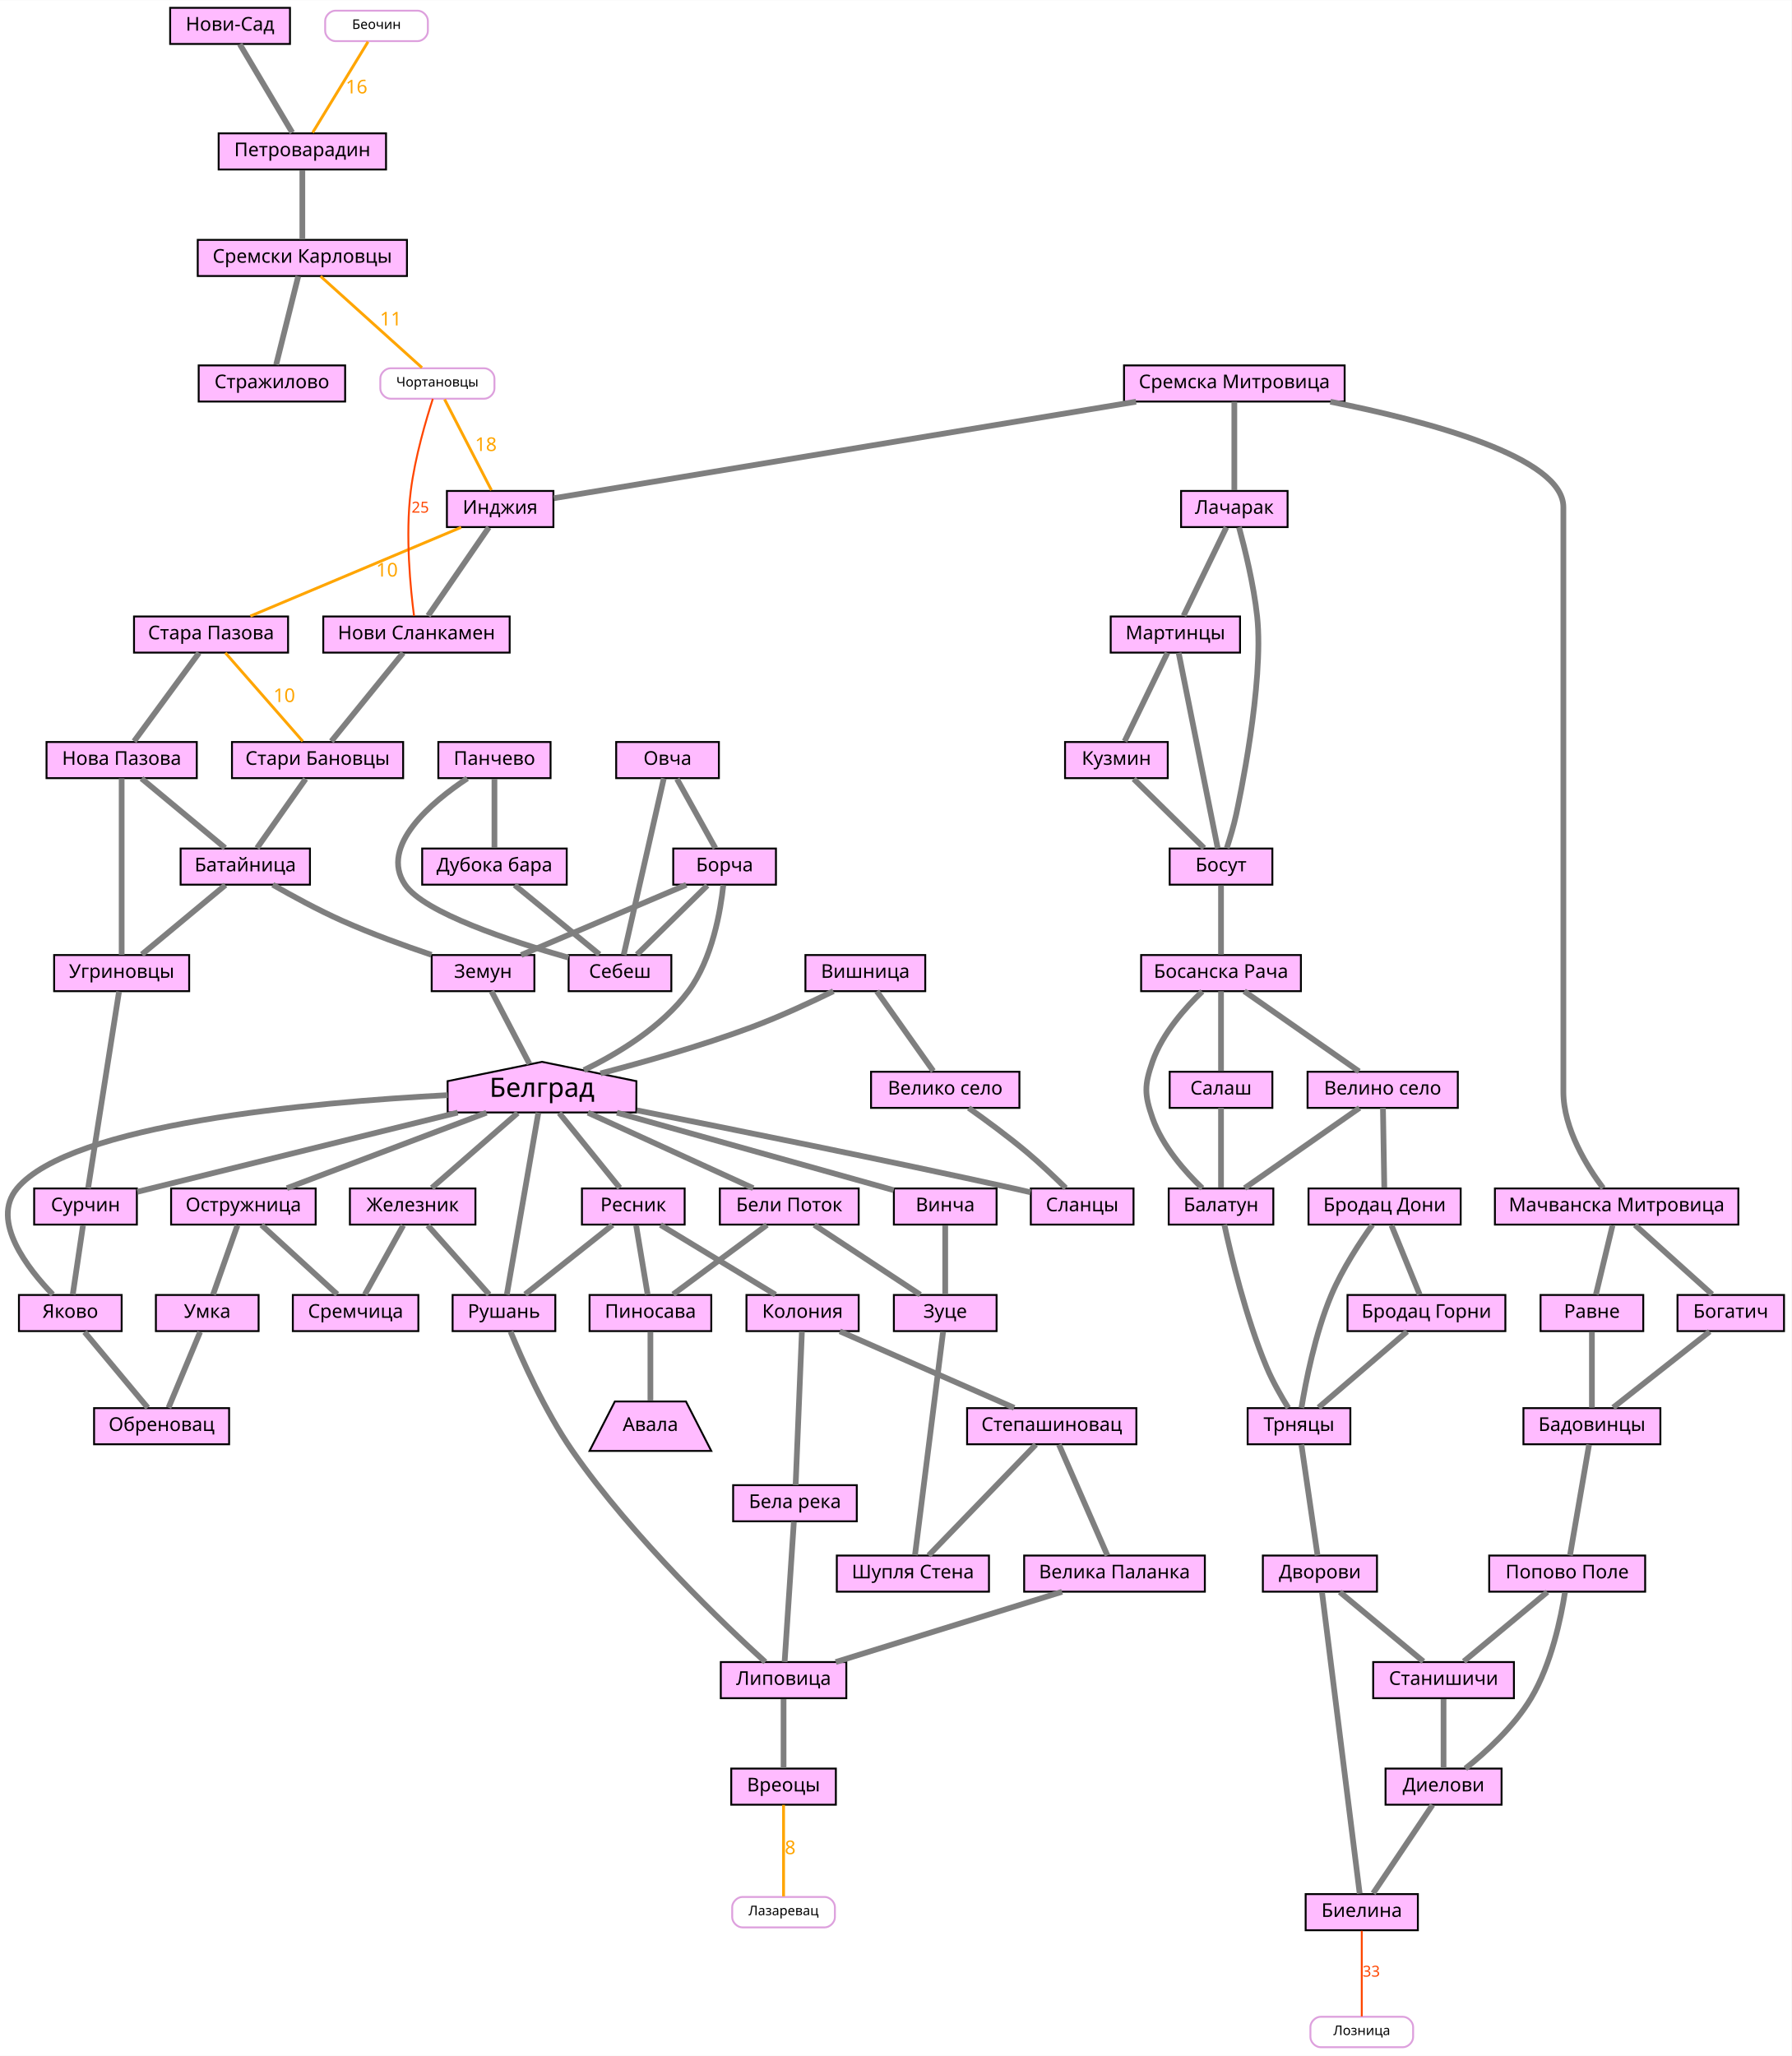
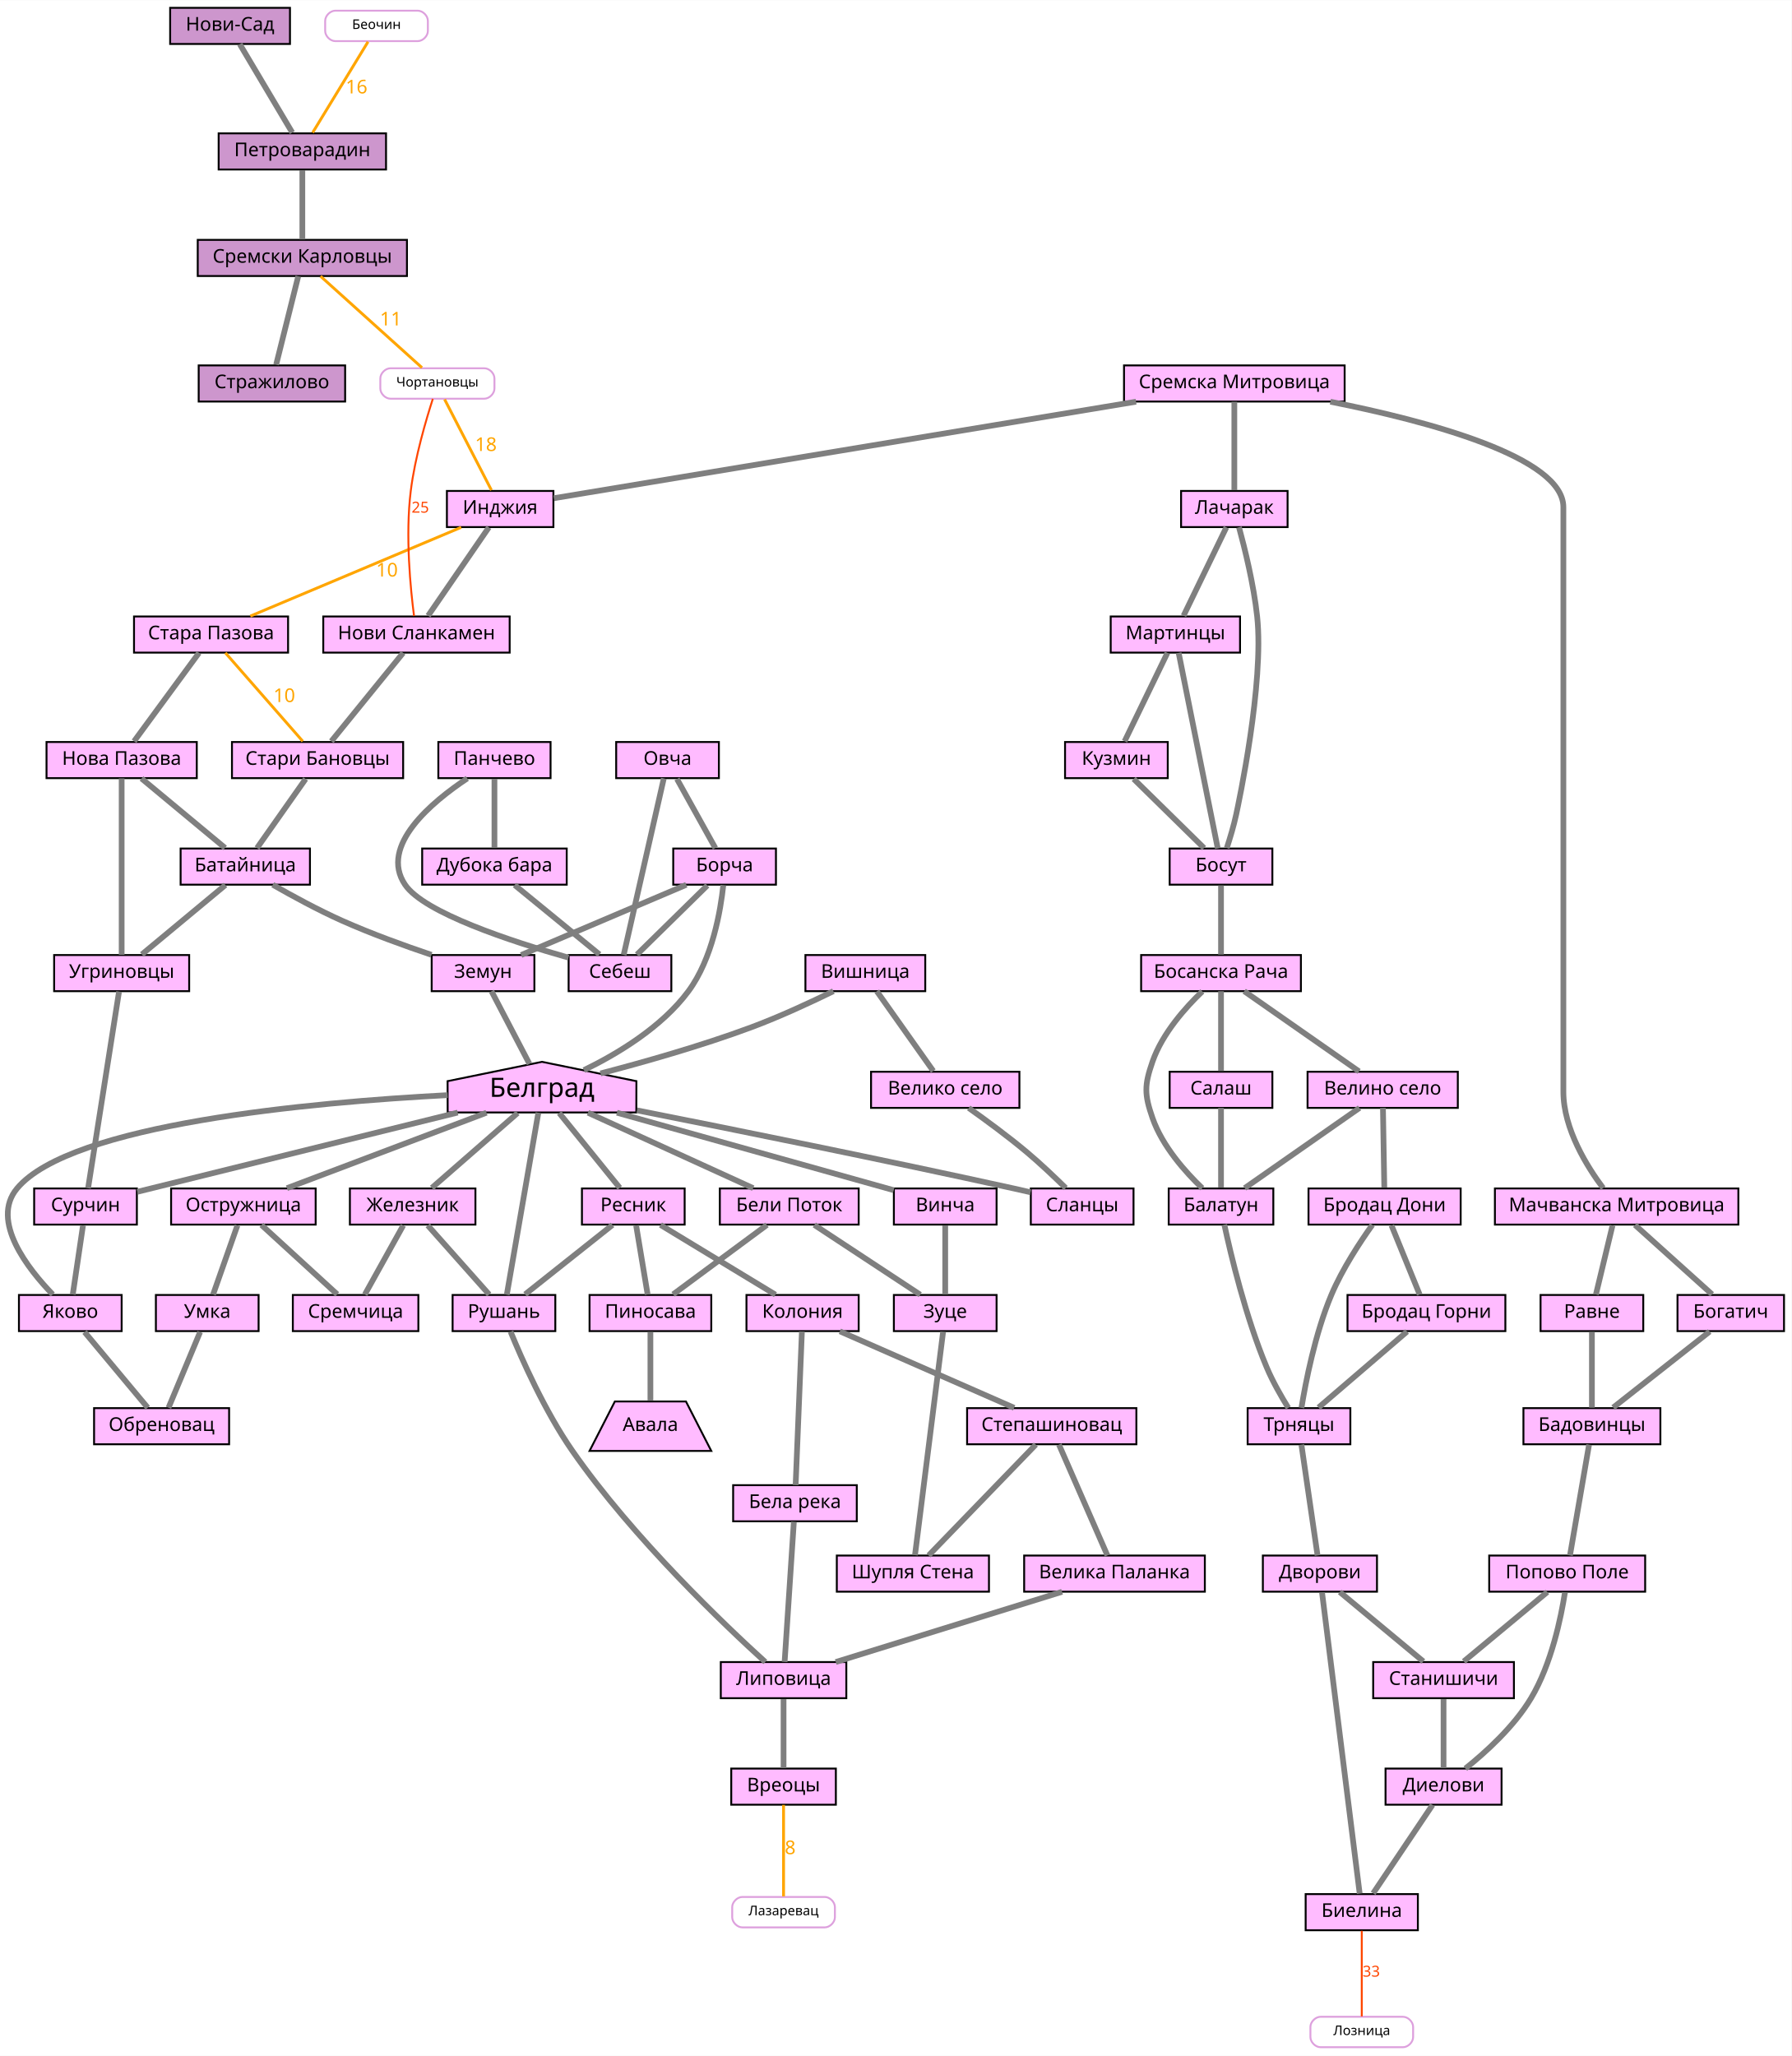
<svg xmlns="http://www.w3.org/2000/svg" width="942pt" height="1081pt" viewBox="0.00 0.00 941.96 1080.72">
  <g id="graph0" class="graph" transform="scale(1 1) rotate(0) translate(4 1076.72)">
    <polygon fill="white" stroke="transparent" points="-4,4 -4,-1076.72 937.96,-1076.72 937.96,4 -4,4" />
    <g id="node1" class="node">
      <polygon fill="#ffbbff" stroke="black" points="330.6,-508.41 280.96,-518.58 231.32,-508.41 231.37,-491.95 330.55,-491.95 330.6,-508.41" />
      <text text-anchor="middle" x="280.96" y="-500.16" font-family="Noto Sans,sans" font-size="14.00">Белград</text>
    </g>
    <g id="node7" class="node">
      <polygon fill="#ffbbff" stroke="black" points="355.96,-452 301.96,-452 301.96,-433 355.96,-433 355.96,-452" />
      <text text-anchor="middle" x="328.96" y="-440" font-family="Noto Sans,sans" font-size="10.00">Ресник</text>
    </g>
    <g id="edge5" class="edge">
      <path fill="none" stroke="#7f7f7f" stroke-width="3" d="M289.99,-491.69C299.22,-480.28 313.38,-462.77 321.85,-452.3" />
    </g>
    <g id="node8" class="node">
      <polygon fill="#ffbbff" stroke="black" points="287.96,-396 233.96,-396 233.96,-377 287.96,-377 287.96,-396" />
      <text text-anchor="middle" x="260.96" y="-384" font-family="Noto Sans,sans" font-size="10.00">Рушань</text>
    </g>
    <g id="edge6" class="edge">
      <path fill="none" stroke="#7f7f7f" stroke-width="3" d="M279.04,-491.8C275.07,-468.9 266.03,-416.74 262.45,-396.12" />
    </g>
    <g id="node9" class="node">
      <polygon fill="#ffbbff" stroke="black" points="591.96,-452 537.96,-452 537.96,-433 591.96,-433 591.96,-452" />
      <text text-anchor="middle" x="564.96" y="-440" font-family="Noto Sans,sans" font-size="10.00">Сланцы</text>
    </g>
    <g id="edge7" class="edge">
      <path fill="none" stroke="#7f7f7f" stroke-width="3" d="M330.93,-493.06C381.08,-483.12 460.5,-467.1 528.96,-452 531.84,-451.36 534.86,-450.68 537.85,-449.99" />
    </g>
    <g id="node10" class="node">
      <polygon fill="#ffbbff" stroke="black" points="67.96,-452 13.96,-452 13.96,-433 67.96,-433 67.96,-452" />
      <text text-anchor="middle" x="40.96" y="-440" font-family="Noto Sans,sans" font-size="10.00">Сурчин</text>
    </g>
    <g id="edge8" class="edge">
      <path fill="none" stroke="#7f7f7f" stroke-width="3" d="M236.66,-491.9C187.36,-479.71 109.25,-460.39 68.2,-450.24" />
    </g>
    <g id="node21" class="node">
      <polygon fill="#ffbbff" stroke="black" points="519.96,-452 465.96,-452 465.96,-433 519.96,-433 519.96,-452" />
      <text text-anchor="middle" x="492.96" y="-440" font-family="Noto Sans,sans" font-size="10.00">Винча</text>
    </g>
    <g id="edge23" class="edge">
      <path fill="none" stroke="#7f7f7f" stroke-width="3" d="M320.34,-491.83C362.73,-479.96 429.02,-461.4 465.9,-451.08" />
    </g>
    <g id="node23" class="node">
      <polygon fill="#ffbbff" stroke="black" points="447.46,-452 374.46,-452 374.46,-433 447.46,-433 447.46,-452" />
      <text text-anchor="middle" x="410.96" y="-440" font-family="Noto Sans,sans" font-size="10.00">Бели Поток</text>
    </g>
    <g id="edge26" class="edge">
      <path fill="none" stroke="#7f7f7f" stroke-width="3" d="M305.11,-491.83C330.22,-480.37 369.01,-462.65 392.01,-452.15" />
    </g>
    <g id="node24" class="node">
      <polygon fill="#ffbbff" stroke="black" points="245.96,-452 179.96,-452 179.96,-433 245.96,-433 245.96,-452" />
      <text text-anchor="middle" x="212.96" y="-440" font-family="Noto Sans,sans" font-size="10.00">Железник</text>
    </g>
    <g id="edge30" class="edge">
      <path fill="none" stroke="#7f7f7f" stroke-width="3" d="M268.17,-491.69C255.09,-480.28 235.03,-462.77 223.04,-452.3" />
    </g>
    <g id="node30" class="node">
      <polygon fill="#ffbbff" stroke="black" points="59.96,-396 5.96,-396 5.96,-377 59.96,-377 59.96,-396" />
      <text text-anchor="middle" x="32.96" y="-384" font-family="Noto Sans,sans" font-size="10.00">Яково</text>
    </g>
    <g id="edge42" class="edge">
      <path fill="none" stroke="#7f7f7f" stroke-width="3" d="M231.33,-501.06C159.81,-497.31 33.21,-485.93 4.96,-452 -9.26,-434.93 10.89,-409.53 23.73,-396.27" />
    </g>
    <g id="node34" class="node">
      <polygon fill="#ffbbff" stroke="black" points="161.96,-452 85.96,-452 85.96,-433 161.96,-433 161.96,-452" />
      <text text-anchor="middle" x="123.96" y="-440" font-family="Noto Sans,sans" font-size="10.00">Остружница</text>
    </g>
    <g id="edge44" class="edge">
      <path fill="none" stroke="#7f7f7f" stroke-width="3" d="M251.8,-491.83C221.47,-480.37 174.62,-462.65 146.85,-452.15" />
    </g>
    <g id="node2" class="node">
      <polygon fill="#ffbbff" stroke="black" points="356.65,-340 319.27,-340 305.96,-314 369.96,-314 356.65,-340" />
      <text text-anchor="middle" x="337.96" y="-324.5" font-family="Noto Sans,sans" font-size="10.00">Авала</text>
    </g>
    <g id="node3" class="node">
      <polygon fill="#ffbbff" stroke="black" points="147.46,-752.72 66.46,-752.72 66.46,-733.72 147.46,-733.72 147.46,-752.72" />
      <text text-anchor="middle" x="106.96" y="-740.72" font-family="Noto Sans,sans" font-size="10.00">Стара Пазова</text>
    </g>
    <g id="node4" class="node">
      <polygon fill="#ffbbff" stroke="black" points="99.46,-686.72 20.46,-686.72 20.46,-667.72 99.46,-667.72 99.46,-686.72" />
      <text text-anchor="middle" x="59.96" y="-674.72" font-family="Noto Sans,sans" font-size="10.00">Нова Пазова</text>
    </g>
    <g id="edge1" class="edge">
      <path fill="none" stroke="#7f7f7f" stroke-width="3" d="M100.62,-733.59C91.7,-721.44 75.53,-699.42 66.5,-687.12" />
    </g>
    <g id="node28" class="node">
      <polygon fill="#ffbbff" stroke="black" points="207.96,-686.72 117.96,-686.72 117.96,-667.72 207.96,-667.72 207.96,-686.72" />
      <text text-anchor="middle" x="162.96" y="-674.72" font-family="Noto Sans,sans" font-size="10.00">Стари Бановцы</text>
    </g>
    <g id="edge89" class="edge">
      <path fill="none" stroke="orange" stroke-width="1.5" d="M114.51,-733.59C125.14,-721.44 144.41,-699.42 155.17,-687.12" />
      <text text-anchor="middle" x="145.46" y="-707.72" font-family="Noto Sans,sans" font-size="10.00" fill="orange">10</text>
    </g>
    <g id="node5" class="node">
      <polygon fill="#ffbbff" stroke="black" points="158.96,-630.72 90.96,-630.72 90.96,-611.72 158.96,-611.72 158.96,-630.72" />
      <text text-anchor="middle" x="124.96" y="-618.72" font-family="Noto Sans,sans" font-size="10.00">Батайница</text>
    </g>
    <g id="edge2" class="edge">
      <path fill="none" stroke="#7f7f7f" stroke-width="3" d="M70.4,-667.54C82.46,-657.52 102.19,-641.13 114.33,-631.05" />
    </g>
    <g id="node29" class="node">
      <polygon fill="#ffbbff" stroke="black" points="95.46,-574.72 24.46,-574.72 24.46,-555.72 95.46,-555.72 95.46,-574.72" />
      <text text-anchor="middle" x="59.96" y="-562.72" font-family="Noto Sans,sans" font-size="10.00">Угриновцы</text>
    </g>
    <g id="edge36" class="edge">
      <path fill="none" stroke="#7f7f7f" stroke-width="3" d="M59.96,-667.59C59.96,-647.02 59.96,-595.33 59.96,-574.81" />
    </g>
    <g id="node6" class="node">
      <polygon fill="#ffbbff" stroke="black" points="276.96,-574.72 222.96,-574.72 222.96,-555.72 276.96,-555.72 276.96,-574.72" />
      <text text-anchor="middle" x="249.96" y="-562.72" font-family="Noto Sans,sans" font-size="10.00">Земун</text>
    </g>
    <g id="edge3" class="edge">
      <path fill="none" stroke="#7f7f7f" stroke-width="3" d="M139.4,-611.68C149.45,-605.92 163.28,-598.37 175.96,-592.72 191.17,-585.94 208.69,-579.6 222.86,-574.83" />
    </g>
    <g id="edge37" class="edge">
      <path fill="none" stroke="#7f7f7f" stroke-width="3" d="M114.52,-611.54C102.46,-601.52 82.73,-585.13 70.59,-575.05" />
    </g>
    <g id="edge4" class="edge">
      <path fill="none" stroke="#7f7f7f" stroke-width="3" d="M254.4,-555.71C259.63,-545.71 268.34,-529.01 274.36,-517.5" />
    </g>
    <g id="edge12" class="edge">
      <path fill="none" stroke="#7f7f7f" stroke-width="3" d="M318.03,-432.82C305.42,-422.81 284.78,-406.42 272.08,-396.33" />
    </g>
    <g id="node15" class="node">
      <polygon fill="#ffbbff" stroke="black" points="369.96,-396 305.96,-396 305.96,-377 369.96,-377 369.96,-396" />
      <text text-anchor="middle" x="337.96" y="-384" font-family="Noto Sans,sans" font-size="10.00">Пиносава</text>
    </g>
    <g id="edge15" class="edge">
      <path fill="none" stroke="#7f7f7f" stroke-width="3" d="M330.45,-432.58C332.12,-422.52 334.84,-406.25 336.5,-396.25" />
    </g>
    <g id="node16" class="node">
      <polygon fill="#ffbbff" stroke="black" points="447.46,-396 388.46,-396 388.46,-377 447.46,-377 447.46,-396" />
      <text text-anchor="middle" x="417.96" y="-384" font-family="Noto Sans,sans" font-size="10.00">Колония</text>
    </g>
    <g id="edge16" class="edge">
      <path fill="none" stroke="#7f7f7f" stroke-width="3" d="M343.26,-432.82C359.87,-422.75 387.1,-406.22 403.7,-396.15" />
    </g>
    <g id="node13" class="node">
      <polygon fill="#ffbbff" stroke="black" points="440.96,-203 374.96,-203 374.96,-184 440.96,-184 440.96,-203" />
      <text text-anchor="middle" x="407.96" y="-191" font-family="Noto Sans,sans" font-size="10.00">Липовица</text>
    </g>
    <g id="edge13" class="edge">
      <path fill="none" stroke="#7f7f7f" stroke-width="3" d="M264.44,-376.7C270.15,-362.75 282.36,-335 296.96,-314 328.96,-267.97 377.86,-221.66 398.38,-203.03" />
    </g>
    <g id="edge39" class="edge">
      <path fill="none" stroke="#7f7f7f" stroke-width="3" d="M39.64,-432.58C38.15,-422.52 35.74,-406.25 34.26,-396.25" />
    </g>
    <g id="node11" class="node">
      <polygon fill="#ffbbff" stroke="black" points="482.46,-574.72 419.46,-574.72 419.46,-555.72 482.46,-555.72 482.46,-574.72" />
      <text text-anchor="middle" x="450.96" y="-562.72" font-family="Noto Sans,sans" font-size="10.00">Вишница</text>
    </g>
    <g id="edge11" class="edge">
      <path fill="none" stroke="#7f7f7f" stroke-width="3" d="M434.17,-555.71C422.3,-549.9 405.89,-542.27 390.96,-536.72 364.68,-526.95 333.98,-518.28 311.7,-512.46" />
    </g>
    <g id="node12" class="node">
      <polygon fill="#ffbbff" stroke="black" points="531.96,-513.36 453.96,-513.36 453.96,-494.36 531.96,-494.36 531.96,-513.36" />
      <text text-anchor="middle" x="492.96" y="-501.36" font-family="Noto Sans,sans" font-size="10.00">Велико село</text>
    </g>
    <g id="edge9" class="edge">
      <path fill="none" stroke="#7f7f7f" stroke-width="3" d="M456.98,-555.71C464.87,-544.56 478.66,-525.07 486.68,-513.74" />
    </g>
    <g id="edge10" class="edge">
      <path fill="none" stroke="#7f7f7f" stroke-width="3" d="M505.31,-494.31C514.07,-488.11 526,-479.36 535.96,-471 543.08,-465.02 550.69,-457.77 556.33,-452.21" />
    </g>
    <g id="node14" class="node">
      <polygon fill="#ffbbff" stroke="black" points="435.46,-147 380.46,-147 380.46,-128 435.46,-128 435.46,-147" />
      <text text-anchor="middle" x="407.96" y="-135" font-family="Noto Sans,sans" font-size="10.00">Вреоцы</text>
    </g>
    <g id="edge14" class="edge">
      <path fill="none" stroke="#7f7f7f" stroke-width="3" d="M407.96,-183.58C407.96,-173.52 407.96,-157.25 407.96,-147.25" />
    </g>
    <g id="node64" class="node">
      <path fill="white" stroke="plum" d="M386.29,-63.5C386.29,-63.5 429.63,-63.5 429.63,-63.5 432.29,-63.5 434.96,-66.17 434.96,-68.83 434.96,-68.83 434.96,-74.17 434.96,-74.17 434.96,-76.83 432.29,-79.5 429.63,-79.5 429.63,-79.5 386.29,-79.5 386.29,-79.5 383.63,-79.5 380.96,-76.83 380.96,-74.17 380.96,-74.17 380.96,-68.83 380.96,-68.83 380.96,-66.17 383.63,-63.5 386.29,-63.5" />
      <text text-anchor="middle" x="407.96" y="-69.9" font-family="Noto Sans,sans" font-size="7.00">Лазаревац</text>
    </g>
    <g id="edge90" class="edge">
      <path fill="none" stroke="orange" stroke-width="1.5" d="M407.96,-127.87C407.96,-115.18 407.96,-91.7 407.96,-79.81" />
      <text text-anchor="middle" x="411.46" y="-102" font-family="Noto Sans,sans" font-size="10.00" fill="orange">8</text>
    </g>
    <g id="edge29" class="edge">
      <path fill="none" stroke="#7f7f7f" stroke-width="3" d="M337.96,-376.52C337.96,-366.79 337.96,-351.21 337.96,-340.34" />
    </g>
    <g id="node17" class="node">
      <polygon fill="#ffbbff" stroke="black" points="446.46,-296 381.46,-296 381.46,-277 446.46,-277 446.46,-296" />
      <text text-anchor="middle" x="413.96" y="-284" font-family="Noto Sans,sans" font-size="10.00">Бела река</text>
    </g>
    <g id="edge17" class="edge">
      <path fill="none" stroke="#7f7f7f" stroke-width="3" d="M417.61,-376.8C416.84,-358.16 415.06,-314.54 414.31,-296.04" />
    </g>
    <g id="node18" class="node">
      <polygon fill="#ffbbff" stroke="black" points="593.46,-336.5 504.46,-336.5 504.46,-317.5 593.46,-317.5 593.46,-336.5" />
      <text text-anchor="middle" x="548.96" y="-324.5" font-family="Noto Sans,sans" font-size="10.00">Степашиновац</text>
    </g>
    <g id="edge21" class="edge">
      <path fill="none" stroke="#7f7f7f" stroke-width="3" d="M437.57,-376.89C462.27,-366.05 504.45,-347.53 529.21,-336.67" />
    </g>
    <g id="edge18" class="edge">
      <path fill="none" stroke="#7f7f7f" stroke-width="3" d="M413.38,-276.77C412.23,-259.34 409.67,-220.37 408.52,-203.07" />
    </g>
    <g id="node19" class="node">
      <polygon fill="#ffbbff" stroke="black" points="629.46,-259 534.46,-259 534.46,-240 629.46,-240 629.46,-259" />
      <text text-anchor="middle" x="581.96" y="-247" font-family="Noto Sans,sans" font-size="10.00">Велика Паланка</text>
    </g>
    <g id="edge19" class="edge">
      <path fill="none" stroke="#7f7f7f" stroke-width="3" d="M552.75,-317.34C559.11,-302.78 571.88,-273.56 578.22,-259.06" />
    </g>
    <g id="node20" class="node">
      <polygon fill="#ffbbff" stroke="black" points="515.96,-259 435.96,-259 435.96,-240 515.96,-240 515.96,-259" />
      <text text-anchor="middle" x="475.96" y="-247" font-family="Noto Sans,sans" font-size="10.00">Шупля Стена</text>
    </g>
    <g id="edge22" class="edge">
      <path fill="none" stroke="#7f7f7f" stroke-width="3" d="M540.59,-317.34C526.5,-302.78 498.25,-273.56 484.24,-259.06" />
    </g>
    <g id="edge20" class="edge">
      <path fill="none" stroke="#7f7f7f" stroke-width="3" d="M554.39,-239.94C521.81,-229.83 467.93,-213.11 435.4,-203.02" />
    </g>
    <g id="node22" class="node">
      <polygon fill="#ffbbff" stroke="black" points="519.96,-396 465.96,-396 465.96,-377 519.96,-377 519.96,-396" />
      <text text-anchor="middle" x="492.96" y="-384" font-family="Noto Sans,sans" font-size="10.00">Зуце</text>
    </g>
    <g id="edge24" class="edge">
      <path fill="none" stroke="#7f7f7f" stroke-width="3" d="M492.96,-432.58C492.96,-422.52 492.96,-406.25 492.96,-396.25" />
    </g>
    <g id="edge25" class="edge">
      <path fill="none" stroke="#7f7f7f" stroke-width="3" d="M491.84,-376.64C488.76,-352.12 480.12,-283.56 477.06,-259.21" />
    </g>
    <g id="edge28" class="edge">
      <path fill="none" stroke="#7f7f7f" stroke-width="3" d="M399.23,-432.82C385.69,-422.81 363.53,-406.42 349.9,-396.33" />
    </g>
    <g id="edge27" class="edge">
      <path fill="none" stroke="#7f7f7f" stroke-width="3" d="M424.13,-432.82C439.44,-422.75 464.53,-406.22 479.82,-396.15" />
    </g>
    <g id="edge31" class="edge">
      <path fill="none" stroke="#7f7f7f" stroke-width="3" d="M220.89,-432.58C229.83,-422.52 244.3,-406.25 253.18,-396.25" />
    </g>
    <g id="node36" class="node">
      <polygon fill="#ffbbff" stroke="black" points="215.96,-396 149.96,-396 149.96,-377 215.96,-377 215.96,-396" />
      <text text-anchor="middle" x="182.96" y="-384" font-family="Noto Sans,sans" font-size="10.00">Сремчица</text>
    </g>
    <g id="edge47" class="edge">
      <path fill="none" stroke="#7f7f7f" stroke-width="3" d="M208.01,-432.58C202.41,-422.52 193.38,-406.25 187.82,-396.25" />
    </g>
    <g id="node25" class="node">
      <polygon fill="#ffbbff" stroke="black" points="702.96,-884.72 586.96,-884.72 586.96,-865.72 702.96,-865.72 702.96,-884.72" />
      <text text-anchor="middle" x="644.96" y="-872.72" font-family="Noto Sans,sans" font-size="10.00">Сремска Митровица</text>
    </g>
    <g id="node26" class="node">
      <polygon fill="#ffbbff" stroke="black" points="286.96,-818.72 230.96,-818.72 230.96,-799.72 286.96,-799.72 286.96,-818.72" />
      <text text-anchor="middle" x="258.96" y="-806.72" font-family="Noto Sans,sans" font-size="10.00">Инджия</text>
    </g>
    <g id="edge32" class="edge">
      <path fill="none" stroke="#7f7f7f" stroke-width="3" d="M593.3,-865.65C510.72,-851.96 351.71,-825.59 287.19,-814.9" />
    </g>
    <g id="node40" class="node">
      <polygon fill="#ffbbff" stroke="black" points="672.96,-818.72 616.96,-818.72 616.96,-799.72 672.96,-799.72 672.96,-818.72" />
      <text text-anchor="middle" x="644.96" y="-806.72" font-family="Noto Sans,sans" font-size="10.00">Лачарак</text>
    </g>
    <g id="edge55" class="edge">
      <path fill="none" stroke="#7f7f7f" stroke-width="3" d="M644.96,-865.59C644.96,-853.44 644.96,-831.42 644.96,-819.12" />
    </g>
    <g id="node55" class="node">
      <polygon fill="#ffbbff" stroke="black" points="909.96,-452 781.96,-452 781.96,-433 909.96,-433 909.96,-452" />
      <text text-anchor="middle" x="845.96" y="-440" font-family="Noto Sans,sans" font-size="10.00">Мачванска Митровица</text>
    </g>
    <g id="edge77" class="edge">
      <path fill="none" stroke="#7f7f7f" stroke-width="3" d="M695.46,-865.63C746.53,-855.47 817.96,-836.56 817.96,-810.22 817.96,-810.22 817.96,-810.22 817.96,-502.86 817.96,-483.26 830.6,-463.2 838.89,-452.15" />
    </g>
    <g id="edge88" class="edge">
      <path fill="none" stroke="orange" stroke-width="1.5" d="M238.46,-799.59C209.45,-787.37 156.72,-765.17 127.62,-752.92" />
      <text text-anchor="middle" x="199.46" y="-773.72" font-family="Noto Sans,sans" font-size="10.00" fill="orange">10</text>
    </g>
    <g id="node27" class="node">
      <polygon fill="#ffbbff" stroke="black" points="263.96,-752.72 165.96,-752.72 165.96,-733.72 263.96,-733.72 263.96,-752.72" />
      <text text-anchor="middle" x="214.96" y="-740.72" font-family="Noto Sans,sans" font-size="10.00">Нови Сланкамен</text>
    </g>
    <g id="edge33" class="edge">
      <path fill="none" stroke="#7f7f7f" stroke-width="3" d="M253.03,-799.59C244.68,-787.44 229.53,-765.42 221.08,-753.12" />
    </g>
    <g id="edge34" class="edge">
      <path fill="none" stroke="#7f7f7f" stroke-width="3" d="M207.95,-733.59C198.08,-721.44 180.18,-699.42 170.2,-687.12" />
    </g>
    <g id="edge35" class="edge">
      <path fill="none" stroke="#7f7f7f" stroke-width="3" d="M156.69,-667.3C149.6,-657.23 138.15,-640.96 131.12,-630.97" />
    </g>
    <g id="edge38" class="edge">
      <path fill="none" stroke="#7f7f7f" stroke-width="3" d="M58.59,-555.54C55.09,-533.26 45.81,-474.29 42.31,-452.1" />
    </g>
    <g id="node33" class="node">
      <polygon fill="#ffbbff" stroke="black" points="116.46,-336.5 45.46,-336.5 45.46,-317.5 116.46,-317.5 116.46,-336.5" />
      <text text-anchor="middle" x="80.96" y="-324.5" font-family="Noto Sans,sans" font-size="10.00">Обреновац</text>
    </g>
    <g id="edge43" class="edge">
      <path fill="none" stroke="#7f7f7f" stroke-width="3" d="M40.46,-376.52C49.53,-365.65 64.69,-347.48 73.67,-336.73" />
    </g>
    <g id="node31" class="node">
      <polygon fill="#ffbbff" stroke="black" points="373.96,-686.72 319.96,-686.72 319.96,-667.72 373.96,-667.72 373.96,-686.72" />
      <text text-anchor="middle" x="346.96" y="-674.72" font-family="Noto Sans,sans" font-size="10.00">Овча</text>
    </g>
    <g id="node32" class="node">
      <polygon fill="#ffbbff" stroke="black" points="403.96,-630.72 349.96,-630.72 349.96,-611.72 403.96,-611.72 403.96,-630.72" />
      <text text-anchor="middle" x="376.96" y="-618.72" font-family="Noto Sans,sans" font-size="10.00">Борча</text>
    </g>
    <g id="edge40" class="edge">
      <path fill="none" stroke="#7f7f7f" stroke-width="3" d="M351.91,-667.3C357.51,-657.23 366.54,-640.96 372.1,-630.97" />
    </g>
    <g id="node37" class="node">
      <polygon fill="#ffbbff" stroke="black" points="348.96,-574.72 294.96,-574.72 294.96,-555.72 348.96,-555.72 348.96,-574.72" />
      <text text-anchor="middle" x="321.96" y="-562.72" font-family="Noto Sans,sans" font-size="10.00">Себеш</text>
    </g>
    <g id="edge49" class="edge">
      <path fill="none" stroke="#7f7f7f" stroke-width="3" d="M345,-667.59C340.32,-647.02 328.58,-595.33 323.91,-574.81" />
    </g>
    <g id="edge41" class="edge">
      <path fill="none" stroke="#7f7f7f" stroke-width="3" d="M376.28,-611.45C374.87,-598.19 370.59,-572.8 357.96,-555.72 343.86,-536.65 320.33,-522.63 302.98,-514.2" />
    </g>
    <g id="edge51" class="edge">
      <path fill="none" stroke="#7f7f7f" stroke-width="3" d="M356.84,-611.66C333.06,-601.55 293.73,-584.83 269.99,-574.73" />
    </g>
    <g id="edge50" class="edge">
      <path fill="none" stroke="#7f7f7f" stroke-width="3" d="M367.88,-611.3C357.63,-601.23 341.05,-584.96 330.87,-574.97" />
    </g>
    <g id="node35" class="node">
      <polygon fill="#ffbbff" stroke="black" points="131.96,-396 77.96,-396 77.96,-377 131.96,-377 131.96,-396" />
      <text text-anchor="middle" x="104.96" y="-384" font-family="Noto Sans,sans" font-size="10.00">Умка</text>
    </g>
    <g id="edge45" class="edge">
      <path fill="none" stroke="#7f7f7f" stroke-width="3" d="M120.82,-432.58C117.28,-422.52 111.56,-406.25 108.04,-396.25" />
    </g>
    <g id="edge48" class="edge">
      <path fill="none" stroke="#7f7f7f" stroke-width="3" d="M133.44,-432.82C144.38,-422.81 162.29,-406.42 173.31,-396.33" />
    </g>
    <g id="edge46" class="edge">
      <path fill="none" stroke="#7f7f7f" stroke-width="3" d="M101.21,-376.52C96.67,-365.65 89.09,-347.48 84.61,-336.73" />
    </g>
    <g id="node38" class="node">
      <polygon fill="#ffbbff" stroke="black" points="285.46,-686.72 226.46,-686.72 226.46,-667.72 285.46,-667.72 285.46,-686.72" />
      <text text-anchor="middle" x="255.96" y="-674.72" font-family="Noto Sans,sans" font-size="10.00">Панчево</text>
    </g>
    <g id="edge52" class="edge">
      <path fill="none" stroke="#7f7f7f" stroke-width="3" d="M241.68,-667.59C223.27,-655.35 195.16,-632.16 208.96,-611.72 218.93,-596.95 264.73,-581.91 294.88,-573.36" />
    </g>
    <g id="node39" class="node">
      <polygon fill="#ffbbff" stroke="black" points="293.96,-630.72 217.96,-630.72 217.96,-611.72 293.96,-611.72 293.96,-630.72" />
      <text text-anchor="middle" x="255.96" y="-618.72" font-family="Noto Sans,sans" font-size="10.00">Дубока бара</text>
    </g>
    <g id="edge53" class="edge">
      <path fill="none" stroke="#7f7f7f" stroke-width="3" d="M255.96,-667.3C255.96,-657.23 255.96,-640.96 255.96,-630.97" />
    </g>
    <g id="edge54" class="edge">
      <path fill="none" stroke="#7f7f7f" stroke-width="3" d="M266.56,-611.54C278.81,-601.52 298.84,-585.13 311.16,-575.05" />
    </g>
    <g id="node41" class="node">
      <polygon fill="#ffbbff" stroke="black" points="647.96,-752.72 579.96,-752.72 579.96,-733.72 647.96,-733.72 647.96,-752.72" />
      <text text-anchor="middle" x="613.96" y="-740.72" font-family="Noto Sans,sans" font-size="10.00">Мартинцы</text>
    </g>
    <g id="edge56" class="edge">
      <path fill="none" stroke="#7f7f7f" stroke-width="3" d="M640.78,-799.59C634.9,-787.44 624.23,-765.42 618.27,-753.12" />
    </g>
    <g id="node43" class="node">
      <polygon fill="#ffbbff" stroke="black" points="664.96,-630.72 610.96,-630.72 610.96,-611.72 664.96,-611.72 664.96,-630.72" />
      <text text-anchor="middle" x="637.96" y="-618.72" font-family="Noto Sans,sans" font-size="10.00">Босут</text>
    </g>
    <g id="edge59" class="edge">
      <path fill="none" stroke="#7f7f7f" stroke-width="3" d="M647.41,-799.66C650.36,-788.83 655.16,-769.58 656.96,-752.72 660.72,-717.53 647.17,-654.39 645.96,-648.72 644.67,-642.7 642.67,-636.08 640.99,-630.96" />
    </g>
    <g id="node42" class="node">
      <polygon fill="#ffbbff" stroke="black" points="609.96,-686.72 555.96,-686.72 555.96,-667.72 609.96,-667.72 609.96,-686.72" />
      <text text-anchor="middle" x="582.96" y="-674.72" font-family="Noto Sans,sans" font-size="10.00">Кузмин</text>
    </g>
    <g id="edge57" class="edge">
      <path fill="none" stroke="#7f7f7f" stroke-width="3" d="M609.78,-733.59C603.9,-721.44 593.23,-699.42 587.27,-687.12" />
    </g>
    <g id="edge60" class="edge">
      <path fill="none" stroke="#7f7f7f" stroke-width="3" d="M615.69,-733.59C620.11,-711.45 631.84,-652.82 636.25,-630.77" />
    </g>
    <g id="edge58" class="edge">
      <path fill="none" stroke="#7f7f7f" stroke-width="3" d="M592.04,-667.3C602.29,-657.23 618.87,-640.96 629.05,-630.97" />
    </g>
    <g id="node44" class="node">
      <polygon fill="#ffbbff" stroke="black" points="679.96,-574.72 595.96,-574.72 595.96,-555.72 679.96,-555.72 679.96,-574.72" />
      <text text-anchor="middle" x="637.96" y="-562.72" font-family="Noto Sans,sans" font-size="10.00">Босанска Рача</text>
    </g>
    <g id="edge61" class="edge">
      <path fill="none" stroke="#7f7f7f" stroke-width="3" d="M637.96,-611.3C637.96,-601.23 637.96,-584.96 637.96,-574.97" />
    </g>
    <g id="node45" class="node">
      <polygon fill="#ffbbff" stroke="black" points="665.46,-452 610.46,-452 610.46,-433 665.46,-433 665.46,-452" />
      <text text-anchor="middle" x="637.96" y="-440" font-family="Noto Sans,sans" font-size="10.00">Балатун</text>
    </g>
    <g id="edge62" class="edge">
      <path fill="none" stroke="#7f7f7f" stroke-width="3" d="M628.13,-555.61C619.36,-547.21 607.12,-533.56 601.96,-518.72 597.62,-506.24 597.62,-501.47 601.96,-489 607.12,-474.16 619.36,-460.51 628.13,-452.11" />
    </g>
    <g id="node47" class="node">
      <polygon fill="#ffbbff" stroke="black" points="762.46,-513.36 683.46,-513.36 683.46,-494.36 762.46,-494.36 762.46,-513.36" />
      <text text-anchor="middle" x="722.96" y="-501.36" font-family="Noto Sans,sans" font-size="10.00">Велино село</text>
    </g>
    <g id="edge64" class="edge">
      <path fill="none" stroke="#7f7f7f" stroke-width="3" d="M650.14,-555.71C666.21,-544.49 694.34,-524.85 710.53,-513.54" />
    </g>
    <g id="node50" class="node">
      <polygon fill="#ffbbff" stroke="black" points="664.96,-513.36 610.96,-513.36 610.96,-494.36 664.96,-494.36 664.96,-513.36" />
      <text text-anchor="middle" x="637.96" y="-501.36" font-family="Noto Sans,sans" font-size="10.00">Салаш</text>
    </g>
    <g id="edge68" class="edge">
      <path fill="none" stroke="#7f7f7f" stroke-width="3" d="M637.96,-555.71C637.96,-544.56 637.96,-525.07 637.96,-513.74" />
    </g>
    <g id="node46" class="node">
      <polygon fill="#ffbbff" stroke="black" points="705.96,-336.5 651.96,-336.5 651.96,-317.5 705.96,-317.5 705.96,-336.5" />
      <text text-anchor="middle" x="678.96" y="-324.5" font-family="Noto Sans,sans" font-size="10.00">Трняцы</text>
    </g>
    <g id="edge63" class="edge">
      <path fill="none" stroke="#7f7f7f" stroke-width="3" d="M639.71,-432.98C643.02,-417.62 650.86,-384.42 661.96,-358 665.11,-350.49 669.71,-342.5 673.33,-336.65" />
    </g>
    <g id="node51" class="node">
      <polygon fill="#ffbbff" stroke="black" points="719.96,-259 659.96,-259 659.96,-240 719.96,-240 719.96,-259" />
      <text text-anchor="middle" x="689.96" y="-247" font-family="Noto Sans,sans" font-size="10.00">Дворови</text>
    </g>
    <g id="edge72" class="edge">
      <path fill="none" stroke="#7f7f7f" stroke-width="3" d="M680.22,-317.34C682.34,-302.78 686.6,-273.56 688.71,-259.06" />
    </g>
    <g id="edge70" class="edge">
      <path fill="none" stroke="#7f7f7f" stroke-width="3" d="M710.78,-494.35C694.71,-483.13 666.58,-463.49 650.39,-452.18" />
    </g>
    <g id="node48" class="node">
      <polygon fill="#ffbbff" stroke="black" points="763.96,-452 683.96,-452 683.96,-433 763.96,-433 763.96,-452" />
      <text text-anchor="middle" x="723.96" y="-440" font-family="Noto Sans,sans" font-size="10.00">Бродац Дони</text>
    </g>
    <g id="edge65" class="edge">
      <path fill="none" stroke="#7f7f7f" stroke-width="3" d="M723.1,-494.35C723.29,-483.2 723.62,-463.71 723.81,-452.38" />
    </g>
    <g id="edge71" class="edge">
      <path fill="none" stroke="#7f7f7f" stroke-width="3" d="M717.53,-432.87C711.21,-424.03 701.72,-409.68 695.96,-396 687.37,-375.59 682.4,-349.83 680.25,-336.64" />
    </g>
    <g id="node49" class="node">
      <polygon fill="#ffbbff" stroke="black" points="787.46,-396 704.46,-396 704.46,-377 787.46,-377 787.46,-396" />
      <text text-anchor="middle" x="745.96" y="-384" font-family="Noto Sans,sans" font-size="10.00">Бродац Горни</text>
    </g>
    <g id="edge66" class="edge">
      <path fill="none" stroke="#7f7f7f" stroke-width="3" d="M727.59,-432.58C731.69,-422.52 738.32,-406.25 742.39,-396.25" />
    </g>
    <g id="edge67" class="edge">
      <path fill="none" stroke="#7f7f7f" stroke-width="3" d="M735.78,-376.77C723.19,-365.96 701.87,-347.66 689.23,-336.82" />
    </g>
    <g id="edge69" class="edge">
      <path fill="none" stroke="#7f7f7f" stroke-width="3" d="M637.96,-494.35C637.96,-483.2 637.96,-463.71 637.96,-452.38" />
    </g>
    <g id="node52" class="node">
      <polygon fill="#ffbbff" stroke="black" points="741.46,-81 682.46,-81 682.46,-62 741.46,-62 741.46,-81" />
      <text text-anchor="middle" x="711.96" y="-69" font-family="Noto Sans,sans" font-size="10.00">Биелина</text>
    </g>
    <g id="edge73" class="edge">
      <path fill="none" stroke="#7f7f7f" stroke-width="3" d="M691.08,-239.53C694.86,-209.27 707.13,-111.16 710.87,-81.24" />
    </g>
    <g id="node53" class="node">
      <polygon fill="#ffbbff" stroke="black" points="791.96,-203 717.96,-203 717.96,-184 791.96,-184 791.96,-203" />
      <text text-anchor="middle" x="754.96" y="-191" font-family="Noto Sans,sans" font-size="10.00">Станишичи</text>
    </g>
    <g id="edge74" class="edge">
      <path fill="none" stroke="#7f7f7f" stroke-width="3" d="M700.4,-239.82C712.46,-229.81 732.19,-213.42 744.33,-203.33" />
    </g>
    <g id="node67" class="node">
      <path fill="white" stroke="plum" d="M690.29,-0.5C690.29,-0.5 733.63,-0.5 733.63,-0.5 736.29,-0.5 738.96,-3.17 738.96,-5.83 738.96,-5.83 738.96,-11.17 738.96,-11.17 738.96,-13.83 736.29,-16.5 733.63,-16.5 733.63,-16.5 690.29,-16.5 690.29,-16.5 687.63,-16.5 684.96,-13.83 684.96,-11.17 684.96,-11.17 684.96,-5.83 684.96,-5.83 684.96,-3.17 687.63,-0.5 690.29,-0.5" />
      <text text-anchor="middle" x="711.96" y="-6.9" font-family="Noto Sans,sans" font-size="7.00">Лозница</text>
    </g>
    <g id="edge95" class="edge">
      <path fill="none" stroke="orangered" d="M711.96,-61.76C711.96,-49.64 711.96,-27.94 711.96,-16.7" />
      <text text-anchor="middle" x="716.96" y="-37.6" font-family="Noto Sans,sans" font-size="8.00" fill="orangered">33</text>
    </g>
    <g id="node54" class="node">
      <polygon fill="#ffbbff" stroke="black" points="785.46,-147 724.46,-147 724.46,-128 785.46,-128 785.46,-147" />
      <text text-anchor="middle" x="754.96" y="-135" font-family="Noto Sans,sans" font-size="10.00">Диелови</text>
    </g>
    <g id="edge75" class="edge">
      <path fill="none" stroke="#7f7f7f" stroke-width="3" d="M754.96,-183.58C754.96,-173.52 754.96,-157.25 754.96,-147.25" />
    </g>
    <g id="edge76" class="edge">
      <path fill="none" stroke="#7f7f7f" stroke-width="3" d="M749.16,-127.87C741,-115.72 726.2,-93.7 717.94,-81.41" />
    </g>
    <g id="node56" class="node">
      <polygon fill="#ffbbff" stroke="black" points="859.96,-396 805.96,-396 805.96,-377 859.96,-377 859.96,-396" />
      <text text-anchor="middle" x="832.96" y="-384" font-family="Noto Sans,sans" font-size="10.00">Равне</text>
    </g>
    <g id="edge78" class="edge">
      <path fill="none" stroke="#7f7f7f" stroke-width="3" d="M843.81,-432.58C841.39,-422.52 837.47,-406.25 835.07,-396.25" />
    </g>
    <g id="node57" class="node">
      <polygon fill="#ffbbff" stroke="black" points="933.96,-396 877.96,-396 877.96,-377 933.96,-377 933.96,-396" />
      <text text-anchor="middle" x="905.96" y="-384" font-family="Noto Sans,sans" font-size="10.00">Богатич</text>
    </g>
    <g id="edge79" class="edge">
      <path fill="none" stroke="#7f7f7f" stroke-width="3" d="M855.6,-432.82C866.73,-422.81 884.94,-406.42 896.14,-396.33" />
    </g>
    <g id="node58" class="node">
      <polygon fill="#ffbbff" stroke="black" points="868.96,-336.5 796.96,-336.5 796.96,-317.5 868.96,-317.5 868.96,-336.5" />
      <text text-anchor="middle" x="832.96" y="-324.5" font-family="Noto Sans,sans" font-size="10.00">Бадовинцы</text>
    </g>
    <g id="edge80" class="edge">
      <path fill="none" stroke="#7f7f7f" stroke-width="3" d="M832.96,-376.52C832.96,-365.65 832.96,-347.48 832.96,-336.73" />
    </g>
    <g id="edge81" class="edge">
      <path fill="none" stroke="#7f7f7f" stroke-width="3" d="M894.87,-376.77C881.15,-365.96 857.92,-347.66 844.15,-336.82" />
    </g>
    <g id="node59" class="node">
      <polygon fill="#ffbbff" stroke="black" points="860.96,-259 778.96,-259 778.96,-240 860.96,-240 860.96,-259" />
      <text text-anchor="middle" x="819.96" y="-247" font-family="Noto Sans,sans" font-size="10.00">Попово Поле</text>
    </g>
    <g id="edge82" class="edge">
      <path fill="none" stroke="#7f7f7f" stroke-width="3" d="M831.47,-317.34C828.96,-302.78 823.93,-273.56 821.43,-259.06" />
    </g>
    <g id="edge83" class="edge">
      <path fill="none" stroke="#7f7f7f" stroke-width="3" d="M809.52,-239.82C797.46,-229.81 777.73,-213.42 765.59,-203.33" />
    </g>
    <g id="edge84" class="edge">
      <path fill="none" stroke="#7f7f7f" stroke-width="3" d="M818.78,-239.59C816.75,-226.6 811.74,-202.04 800.96,-184 791.97,-168.96 776.86,-155.35 766.42,-147.02" />
    </g>
    <g id="node60" class="node">
-       <polygon fill="#ffbbff" stroke="black" points="148.46,-1072.72 85.46,-1072.72 85.46,-1053.72 148.46,-1053.72 148.46,-1072.72" />
+       <polygon fill="#cd96cd" stroke="black" points="148.46,-1072.72 85.46,-1072.72 85.46,-1053.72 148.46,-1053.72 148.46,-1072.72" />
      <text text-anchor="middle" x="116.96" y="-1060.72" font-family="Noto Sans,sans" font-size="10.00">Нови-Сад</text>
    </g>
    <g id="node61" class="node">
-       <polygon fill="#ffbbff" stroke="black" points="198.96,-1006.72 110.96,-1006.72 110.96,-987.72 198.96,-987.72 198.96,-1006.72" />
+       <polygon fill="#cd96cd" stroke="black" points="198.96,-1006.72 110.96,-1006.72 110.96,-987.72 198.96,-987.72 198.96,-1006.72" />
      <text text-anchor="middle" x="154.96" y="-994.72" font-family="Noto Sans,sans" font-size="10.00">Петроварадин</text>
    </g>
    <g id="edge85" class="edge">
      <path fill="none" stroke="#7f7f7f" stroke-width="3" d="M122.08,-1053.59C129.3,-1041.44 142.37,-1019.42 149.67,-1007.12" />
    </g>
    <g id="node62" class="node">
-       <polygon fill="#ffbbff" stroke="black" points="209.96,-950.72 99.96,-950.72 99.96,-931.72 209.96,-931.72 209.96,-950.72" />
+       <polygon fill="#cd96cd" stroke="black" points="209.96,-950.72 99.96,-950.72 99.96,-931.72 209.96,-931.72 209.96,-950.72" />
      <text text-anchor="middle" x="154.96" y="-938.72" font-family="Noto Sans,sans" font-size="10.00">Сремски Карловцы</text>
    </g>
    <g id="edge86" class="edge">
      <path fill="none" stroke="#7f7f7f" stroke-width="3" d="M154.96,-987.3C154.96,-977.23 154.96,-960.96 154.96,-950.97" />
    </g>
    <g id="node63" class="node">
-       <polygon fill="#ffbbff" stroke="black" points="177.46,-884.72 100.46,-884.72 100.46,-865.72 177.46,-865.72 177.46,-884.72" />
+       <polygon fill="#cd96cd" stroke="black" points="177.46,-884.72 100.46,-884.72 100.46,-865.72 177.46,-865.72 177.46,-884.72" />
      <text text-anchor="middle" x="138.96" y="-872.72" font-family="Noto Sans,sans" font-size="10.00">Стражилово</text>
    </g>
    <g id="edge87" class="edge">
      <path fill="none" stroke="#7f7f7f" stroke-width="3" d="M152.8,-931.59C149.77,-919.44 144.26,-897.42 141.19,-885.12" />
    </g>
    <g id="node66" class="node">
      <path fill="white" stroke="plum" d="M201.29,-867.22C201.29,-867.22 250.63,-867.22 250.63,-867.22 253.29,-867.22 255.96,-869.88 255.96,-872.55 255.96,-872.55 255.96,-877.88 255.96,-877.88 255.96,-880.55 253.29,-883.22 250.63,-883.22 250.63,-883.22 201.29,-883.22 201.29,-883.22 198.63,-883.22 195.96,-880.55 195.96,-877.88 195.96,-877.88 195.96,-872.55 195.96,-872.55 195.96,-869.88 198.63,-867.22 201.29,-867.22" />
      <text text-anchor="middle" x="225.96" y="-873.62" font-family="Noto Sans,sans" font-size="7.00">Чортановцы</text>
    </g>
    <g id="edge92" class="edge">
      <path fill="none" stroke="orange" stroke-width="1.5" d="M164.54,-931.59C178.62,-918.89 204.66,-895.42 217.85,-883.53" />
      <text text-anchor="middle" x="201.46" y="-905.72" font-family="Noto Sans,sans" font-size="10.00" fill="orange">11</text>
    </g>
    <g id="node65" class="node">
      <path fill="white" stroke="plum" d="M172.29,-1055.22C172.29,-1055.22 215.63,-1055.22 215.63,-1055.22 218.29,-1055.22 220.96,-1057.88 220.96,-1060.55 220.96,-1060.55 220.96,-1065.88 220.96,-1065.88 220.96,-1068.55 218.29,-1071.22 215.63,-1071.22 215.63,-1071.22 172.29,-1071.22 172.29,-1071.22 169.63,-1071.22 166.96,-1068.55 166.96,-1065.88 166.96,-1065.88 166.96,-1060.55 166.96,-1060.55 166.96,-1057.88 169.63,-1055.22 172.29,-1055.22" />
      <text text-anchor="middle" x="193.96" y="-1061.62" font-family="Noto Sans,sans" font-size="7.00">Беочин</text>
    </g>
    <g id="edge91" class="edge">
      <path fill="none" stroke="orange" stroke-width="1.5" d="M189.49,-1054.88C182.28,-1043.06 168.14,-1019.85 160.38,-1007.11" />
      <text text-anchor="middle" x="183.46" y="-1027.72" font-family="Noto Sans,sans" font-size="10.00" fill="orange">16</text>
    </g>
    <g id="edge93" class="edge">
      <path fill="none" stroke="orange" stroke-width="1.5" d="M229.75,-866.88C235.84,-855.06 247.81,-831.85 254.38,-819.11" />
      <text text-anchor="middle" x="251.46" y="-839.72" font-family="Noto Sans,sans" font-size="10.00" fill="orange">18</text>
    </g>
    <g id="edge94" class="edge">
      <path fill="none" stroke="orangered" d="M223.57,-867.14C220.19,-856.69 214.16,-836.47 211.96,-818.72 209.02,-795.08 211.86,-766.93 213.69,-752.97" />
      <text text-anchor="middle" x="216.96" y="-807.32" font-family="Noto Sans,sans" font-size="8.00" fill="orangered">25</text>
    </g>
  </g>
</svg>
